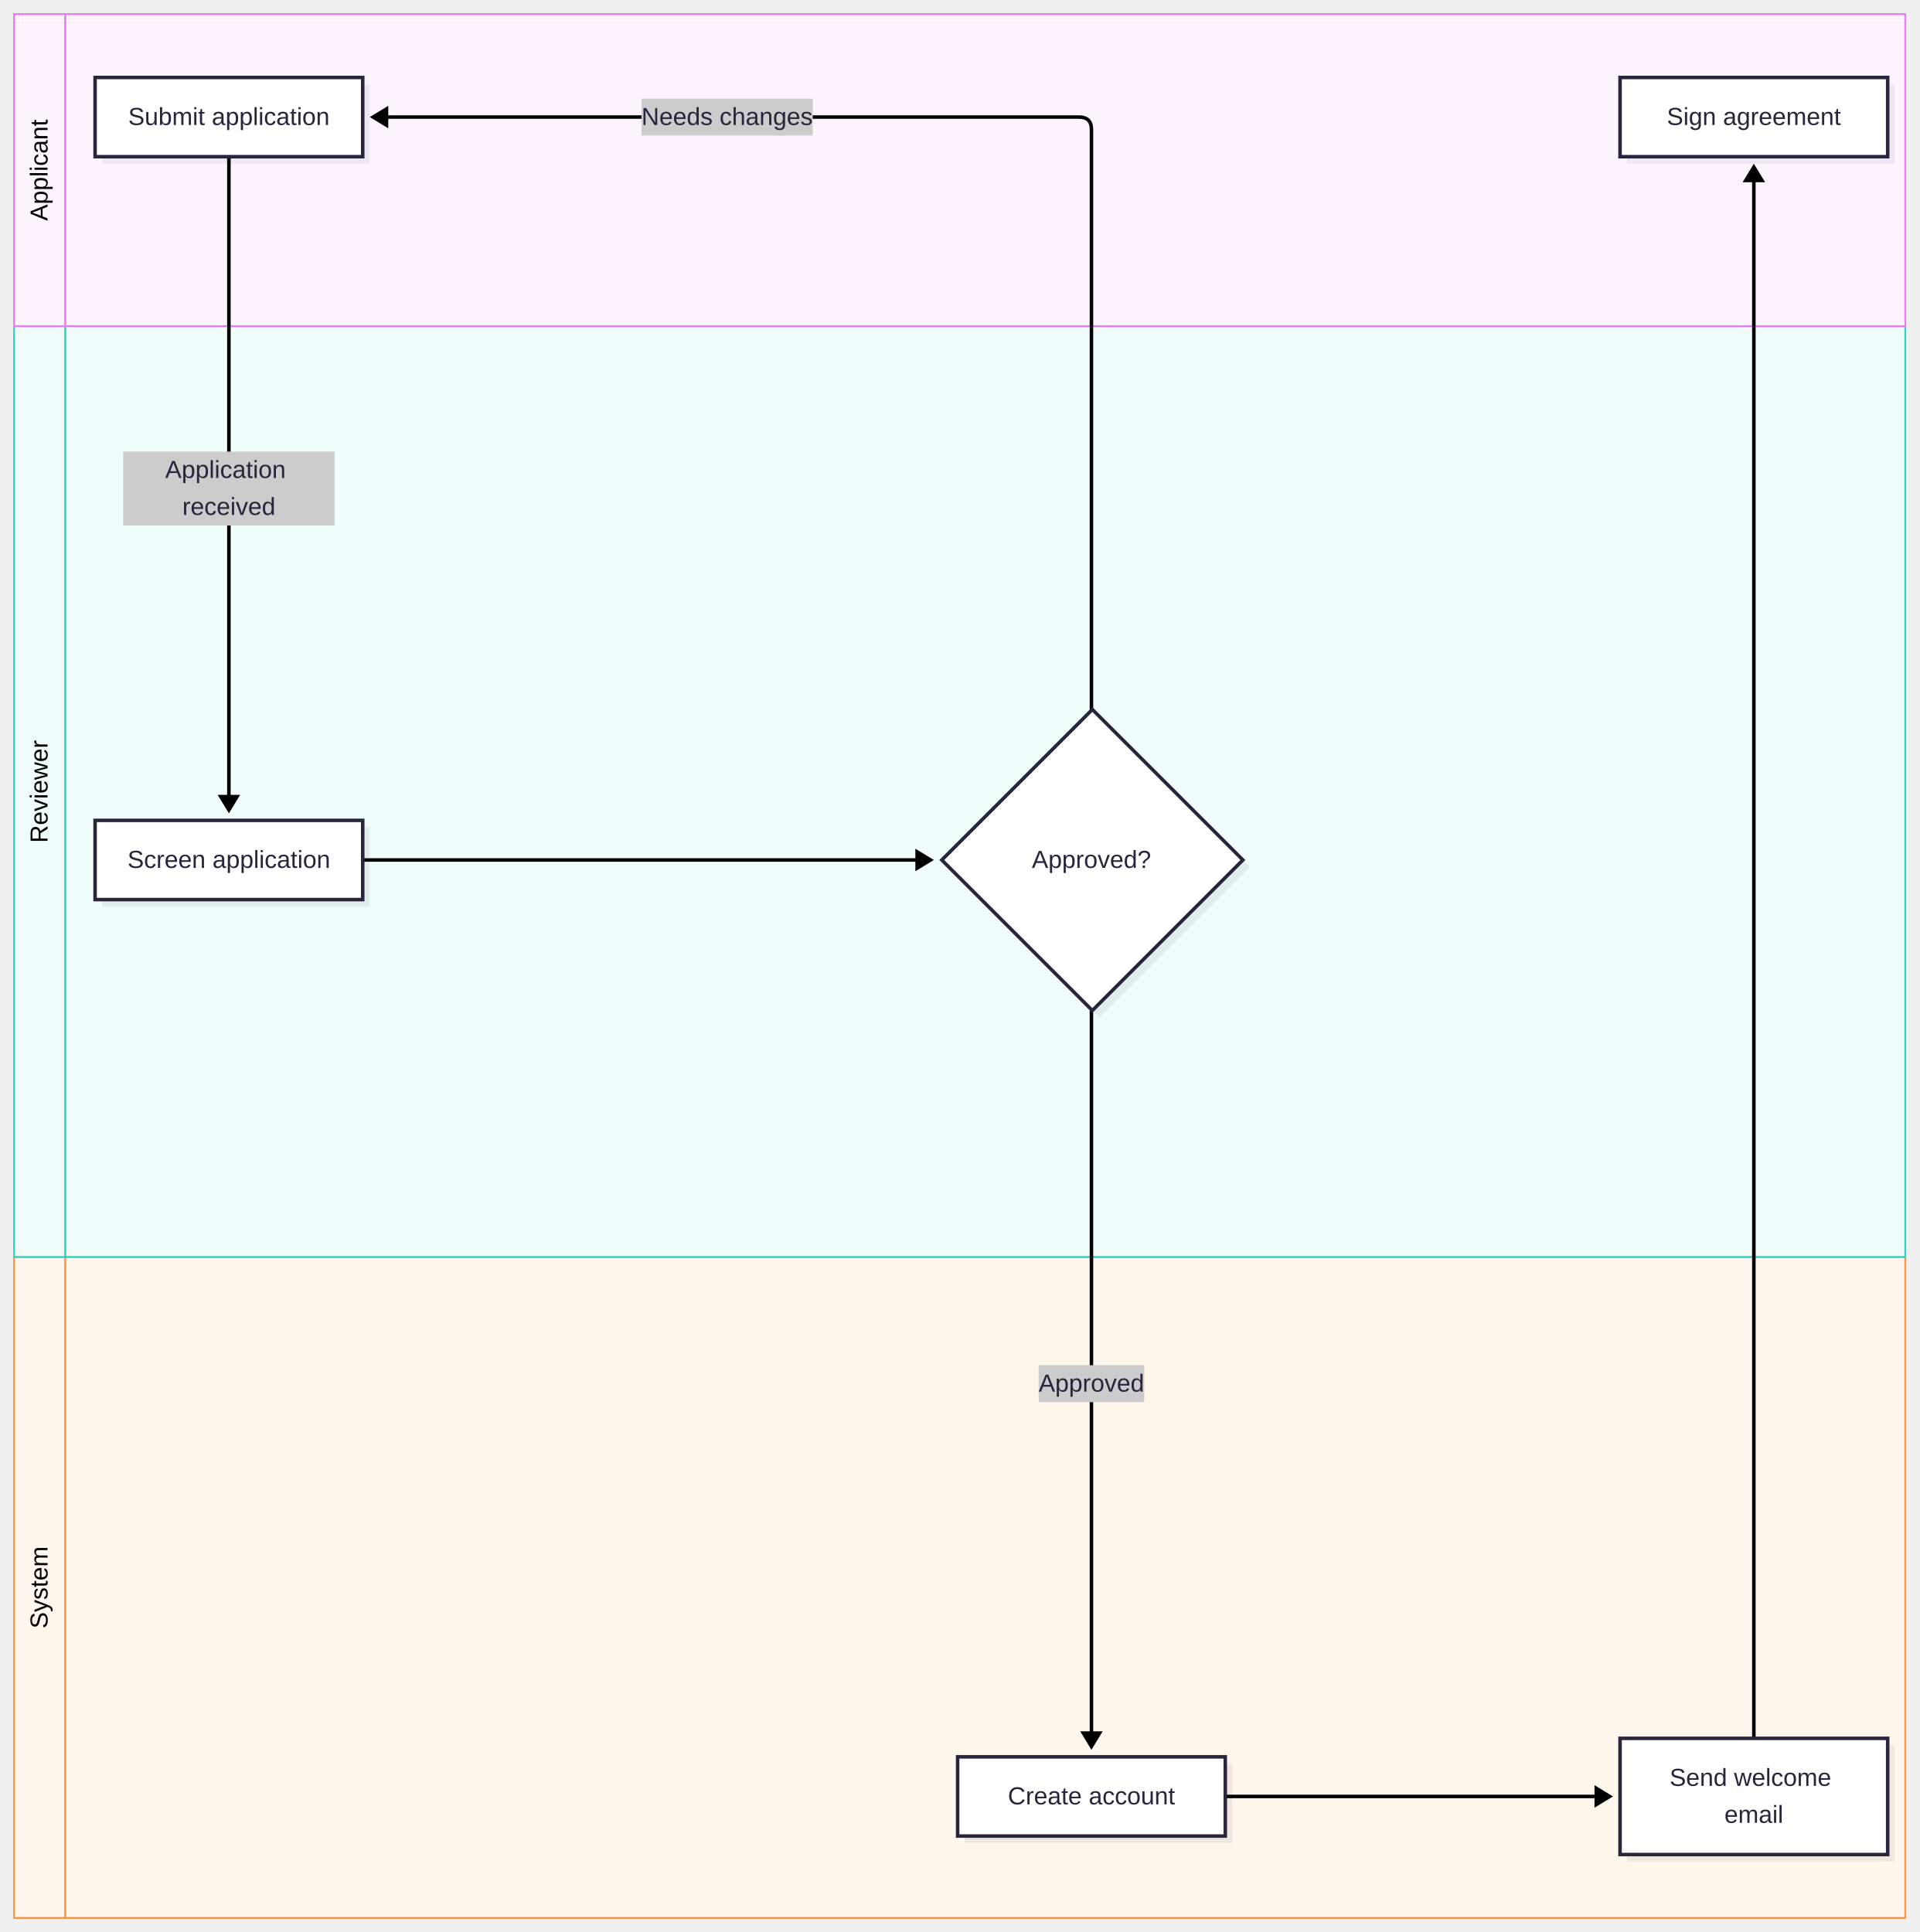
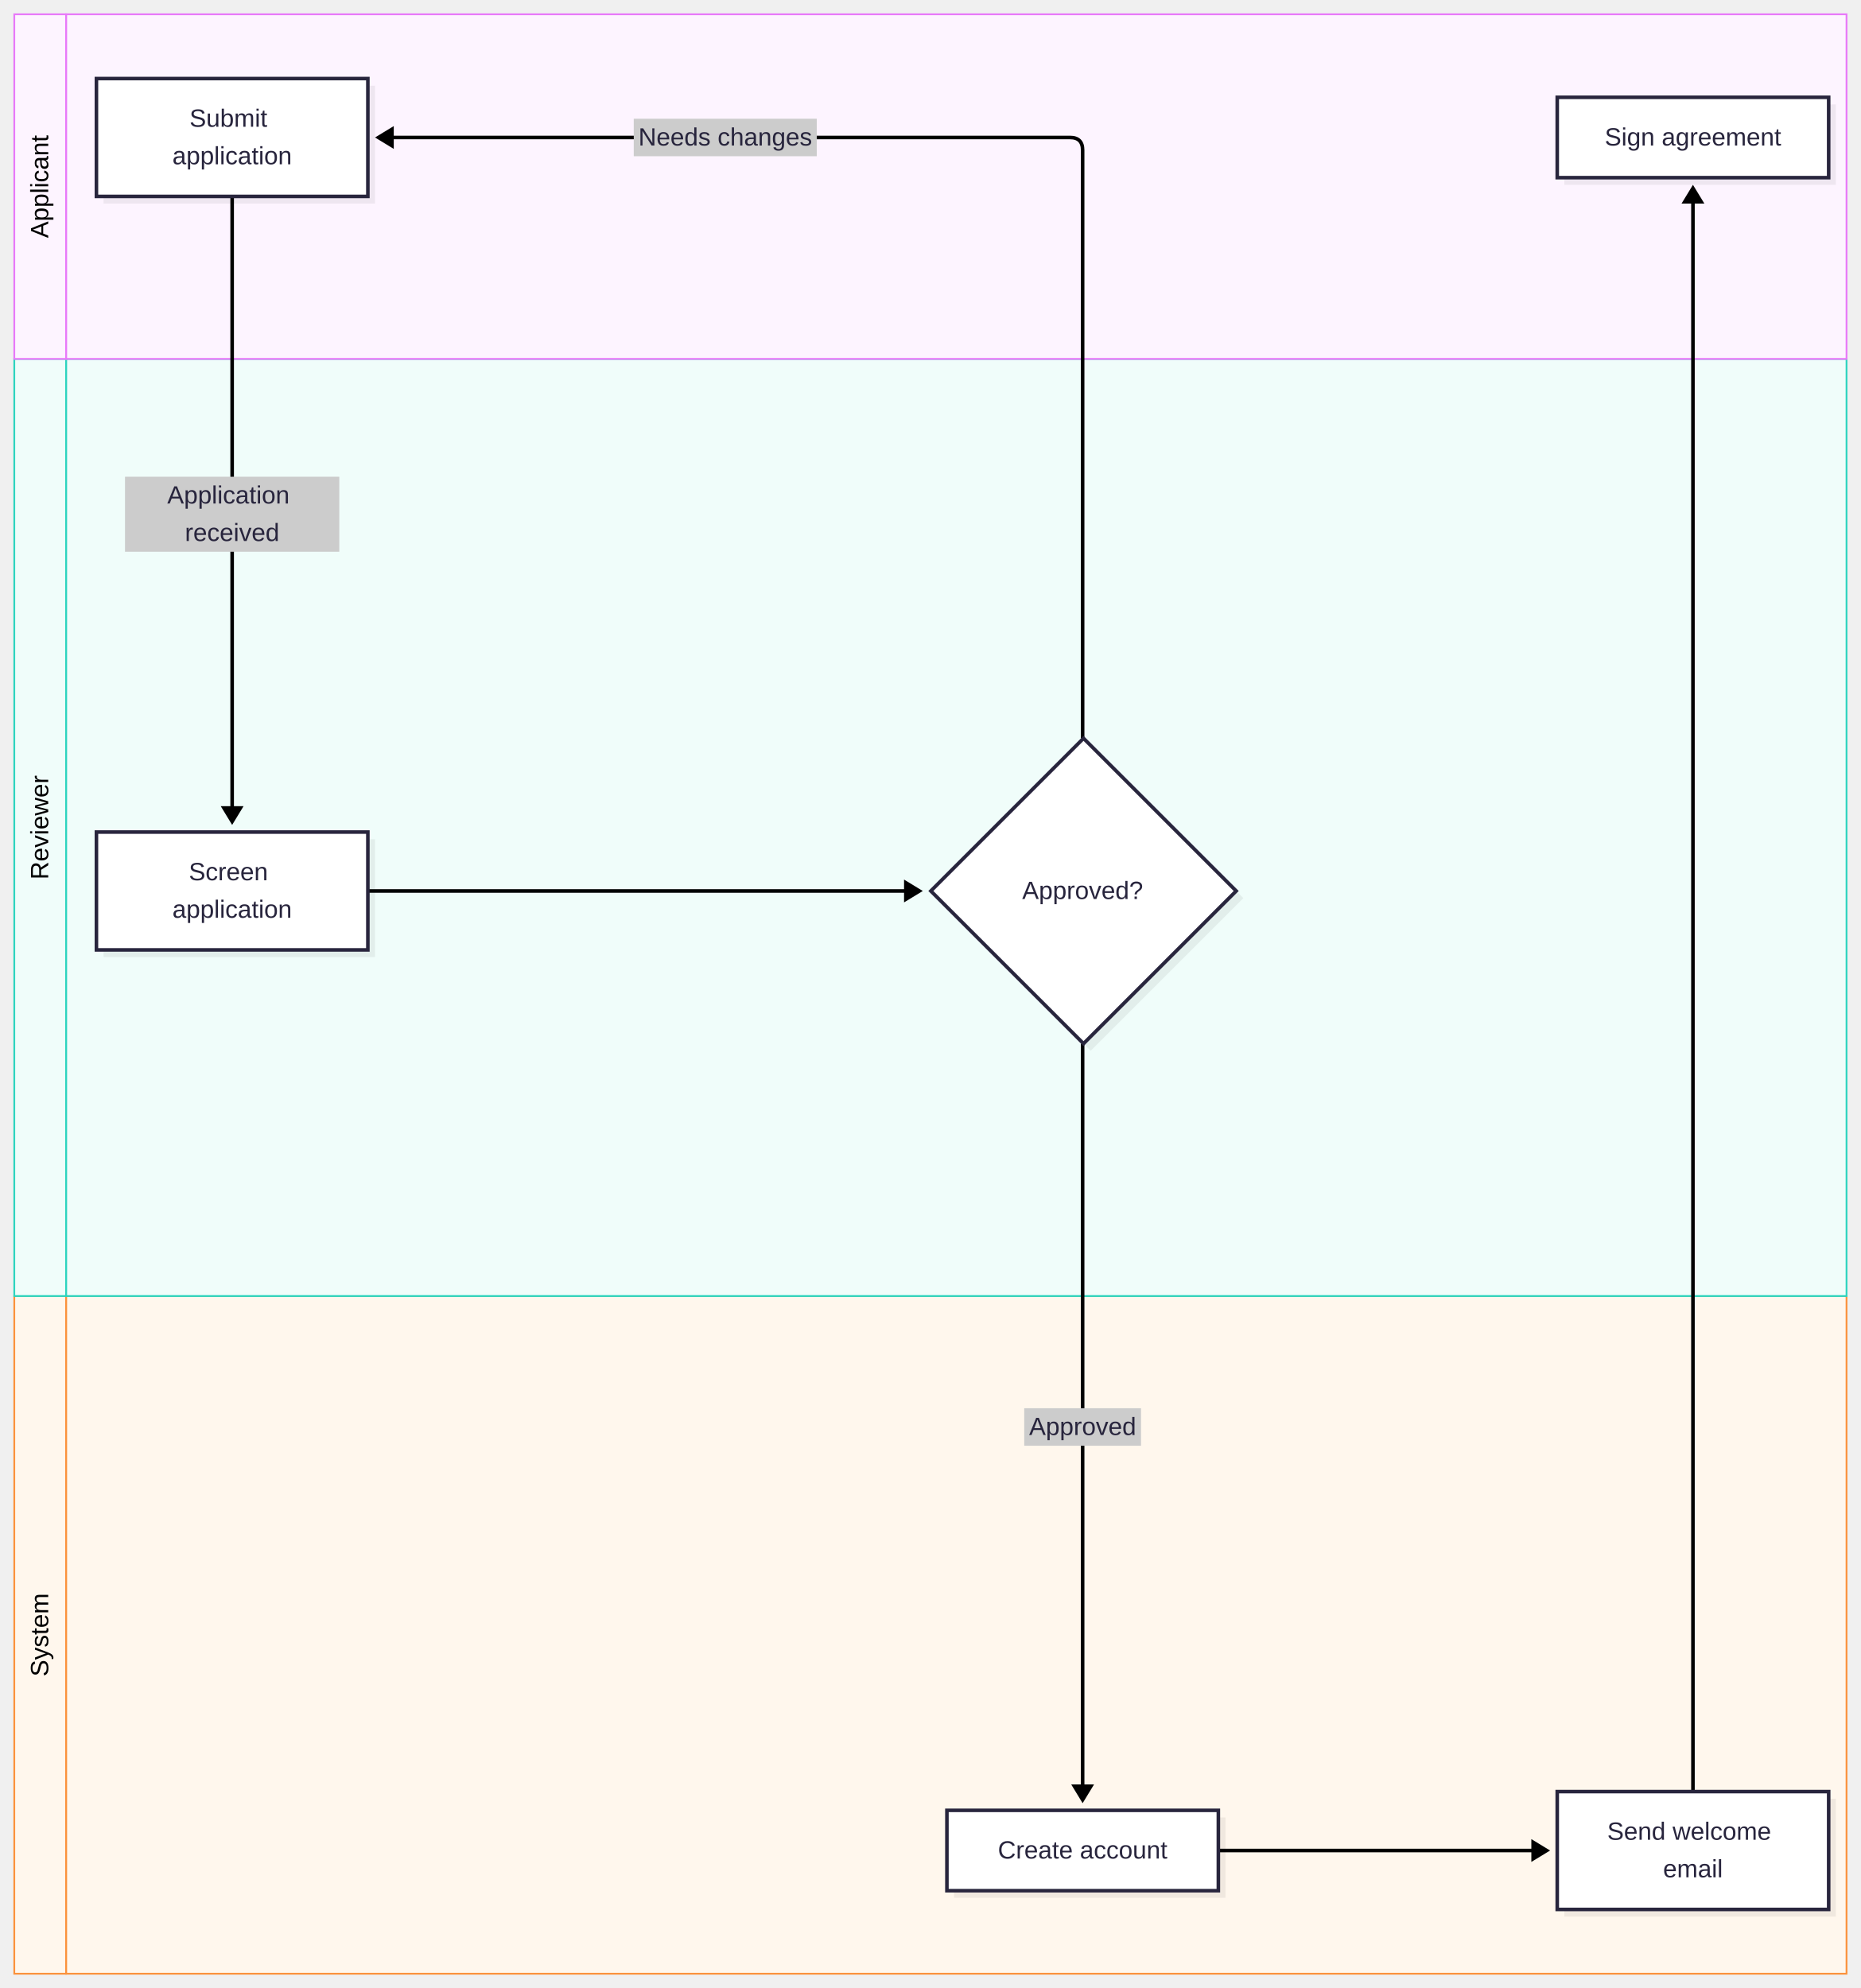
- <svg xmlns="http://www.w3.org/2000/svg" id="my-svg" width="100%" class="flowchart" style="max-width: 1090.059px; background-color: white;" viewBox="-94 -66.5 1090.059 1097.438" role="graphics-document document" aria-roledescription="swimlane">
+ <svg xmlns="http://www.w3.org/2000/svg" id="my-svg" width="100%" class="flowchart" style="max-width: 1042.029px; background-color: white;" viewBox="-94 -77 1042.029 1113.391" role="graphics-document document" aria-roledescription="swimlane">
  <style>#my-svg{font-family:"Recursive Variable", arial, sans-serif;font-size:16px;}#my-svg text{font-family:"Recursive Variable", arial, sans-serif;}</style>
  <g>
    <g class="clusters">
      <g id="System" class="cluster swimlane">
-         <rect class="swimlane-body" x="-57" y="647.484" width="1045.059" height="375.453" fill="#FFF7ED" stroke="#FB923C" stroke-width="1" />
-         <rect class="swimlane-title" x="-86" y="647.484" width="29" height="375.453" fill="#FFF7ED" stroke="#FB923C" stroke-width="1" />
-         <g transform="rotate(-90 -71.5 835.211)">
-           <text class="cluster-label swimlane-label" x="-71.5" y="839.711" text-anchor="middle" font-size="14" fill="#000000">System</text>
+         <rect class="swimlane-body" x="-57" y="648.848" width="997.029" height="379.543" fill="#FFF7ED" stroke="#FB923C" stroke-width="1" />
+         <rect class="swimlane-title" x="-86" y="648.848" width="29" height="379.543" fill="#FFF7ED" stroke="#FB923C" stroke-width="1" />
+         <g transform="rotate(-90 -71.5 838.619)">
+           <text class="cluster-label swimlane-label" x="-71.5" y="843.119" text-anchor="middle" font-size="14" fill="#000000">System</text>
        </g>
      </g>
      <g id="Reviewer" class="cluster swimlane">
-         <rect class="swimlane-body" x="-57" y="118.75" width="1045.059" height="528.734" fill="#F0FDFA" stroke="#2DD4BF" stroke-width="1" />
-         <rect class="swimlane-title" x="-86" y="118.75" width="29" height="528.734" fill="#F0FDFA" stroke="#2DD4BF" stroke-width="1" />
-         <g transform="rotate(-90 -71.5 383.117)">
-           <text class="cluster-label swimlane-label" x="-71.5" y="387.617" text-anchor="middle" font-size="14" fill="#000000">Reviewer</text>
+         <rect class="swimlane-body" x="-57" y="124" width="997.029" height="524.848" fill="#F0FDFA" stroke="#2DD4BF" stroke-width="1" />
+         <rect class="swimlane-title" x="-86" y="124" width="29" height="524.848" fill="#F0FDFA" stroke="#2DD4BF" stroke-width="1" />
+         <g transform="rotate(-90 -71.5 386.424)">
+           <text class="cluster-label swimlane-label" x="-71.5" y="390.924" text-anchor="middle" font-size="14" fill="#000000">Reviewer</text>
        </g>
      </g>
      <g id="Applicant" class="cluster swimlane">
-         <rect class="swimlane-body" x="-57" y="-58.5" width="1045.059" height="177.25" fill="#FDF4FF" stroke="#E879F9" stroke-width="1" />
-         <rect class="swimlane-title" x="-86" y="-58.5" width="29" height="177.25" fill="#FDF4FF" stroke="#E879F9" stroke-width="1" />
-         <g transform="rotate(-90 -71.5 30.125)">
-           <text class="cluster-label swimlane-label" x="-71.5" y="34.625" text-anchor="middle" font-size="14" fill="#000000">Applicant</text>
+         <rect class="swimlane-body" x="-57" y="-69" width="997.029" height="193" fill="#FDF4FF" stroke="#E879F9" stroke-width="1" />
+         <rect class="swimlane-title" x="-86" y="-69" width="29" height="193" fill="#FDF4FF" stroke="#E879F9" stroke-width="1" />
+         <g transform="rotate(-90 -71.5 27.5)">
+           <text class="cluster-label swimlane-label" x="-71.5" y="32" text-anchor="middle" font-size="14" fill="#000000">Applicant</text>
        </g>
      </g>
    </g>
    <g class="edgePaths">
      <g id="L-apply-screen-0" class="edgePath">
-         <path class="flowchart-link LS-apply LE-screen" d="M36,22.5L36,395.5" fill="none" stroke="#000000" stroke-width="2" stroke-dasharray="0 0 369 4" />
-         <path class="marker" d="M42.391,385L36,395.5L29.609,385Z" fill="#000000" stroke="#000000" stroke-width="0" />
+         <path class="flowchart-link LS-apply LE-screen" d="M36,33L36,385" fill="none" stroke="#000000" stroke-width="2" stroke-dasharray="0 0 348 4" />
+         <path class="marker" d="M42.391,374.5L36,385L29.609,374.5Z" fill="#000000" stroke="#000000" stroke-width="0" />
      </g>
      <g id="L-screen-decide-1" class="edgePath">
-         <path class="flowchart-link LS-screen LE-decide" d="M112,422L436.364,422" fill="none" stroke="#000000" stroke-width="2" stroke-dasharray="0 0 320.364 4" />
-         <path class="marker" d="M425.864,415.609L436.364,422L425.864,428.391Z" fill="#000000" stroke="#000000" stroke-width="0" />
+         <path class="flowchart-link LS-screen LE-decide" d="M112,422L422.757,422" fill="none" stroke="#000000" stroke-width="2" stroke-dasharray="0 0 306.757 4" />
+         <path class="marker" d="M412.257,415.609L422.757,422L412.257,428.391Z" fill="#000000" stroke="#000000" stroke-width="0" />
      </g>
      <g id="L-decide-create-2" class="edgePath">
-         <path class="flowchart-link LS-decide LE-create" d="M525.864,507.5L525.864,927.438" fill="none" stroke="#000000" stroke-width="2" stroke-dasharray="0 0 415.938 4" />
-         <path class="marker" d="M532.255,916.938L525.864,927.438L519.473,916.938Z" fill="#000000" stroke="#000000" stroke-width="0" />
+         <path class="flowchart-link LS-decide LE-create" d="M512.257,507.5L512.257,932.891" fill="none" stroke="#000000" stroke-width="2" stroke-dasharray="0 0 421.391 4" />
+         <path class="marker" d="M518.648,922.391L512.257,932.891L505.865,922.391Z" fill="#000000" stroke="#000000" stroke-width="0" />
      </g>
      <g id="L-create-notify-3" class="edgePath">
-         <path class="flowchart-link LS-create LE-notify" d="M601.864,953.938L822.059,953.938" fill="none" stroke="#000000" stroke-width="2" stroke-dasharray="0 0 216.195 4" />
-         <path class="marker" d="M811.559,947.546L822.059,953.938L811.559,960.329Z" fill="#000000" stroke="#000000" stroke-width="0" />
+         <path class="flowchart-link LS-create LE-notify" d="M588.257,959.391L774.029,959.391" fill="none" stroke="#000000" stroke-width="2" stroke-dasharray="0 0 181.772 4" />
+         <path class="marker" d="M763.529,952.999L774.029,959.391L763.529,965.782Z" fill="#000000" stroke="#000000" stroke-width="0" />
      </g>
      <g id="L-notify-sign-4" class="edgePath">
-         <path class="flowchart-link LS-notify LE-sign" d="M902.059,920.938L902.059,26.5" fill="none" stroke="#000000" stroke-width="2" stroke-dasharray="0 0 890.438 4" />
-         <path class="marker" d="M895.668,37L902.059,26.5L908.451,37Z" fill="#000000" stroke="#000000" stroke-width="0" />
+         <path class="flowchart-link LS-notify LE-sign" d="M854.029,926.391L854.029,26.5" fill="none" stroke="#000000" stroke-width="2" stroke-dasharray="0 0 895.891 4" />
+         <path class="marker" d="M847.638,37L854.029,26.5L860.42,37Z" fill="#000000" stroke="#000000" stroke-width="0" />
      </g>
      <g id="L-decide-apply-5" class="edgePath">
-         <path class="flowchart-link LS-decide LE-apply" d="M525.864,336.5L525.864,7.071C525.864,2.357,523.507,0,518.793,0L116,0" fill="none" stroke="#000000" stroke-width="2" stroke-dasharray="0 0 739.7 4" />
+         <path class="flowchart-link LS-decide LE-apply" d="M512.257,336.5L512.257,7.071C512.257,2.357,509.9,0,505.186,0L116,0" fill="none" stroke="#000000" stroke-width="2" stroke-dasharray="0 0 726.093 4" />
        <path class="marker" d="M126.5,6.391L116,0L126.5,-6.391Z" fill="#000000" stroke="#000000" stroke-width="0" />
      </g>
    </g>
    <g class="edgeLabels">
      <g class="edgeLabel">
        <rect x="36" y="211" width="0.1" height="0.1" fill="hsl(-120, 0%, 80%)" stroke="none" opacity="0.5" />
        <rect x="-24" y="190" width="120" height="42" fill="hsl(-120, 0%, 80%)" stroke="none" />
        <g class="label">
-           <text class="" x="34.055" y="205" text-anchor="middle" font-size="14" fill="#28253D">Application</text>
+           <text class="" x="33.9" y="205" text-anchor="middle" font-size="14" fill="#28253D">Application</text>
          <text class="" x="36" y="226" text-anchor="middle" font-size="14" fill="#28253D">received</text>
        </g>
      </g>
      <g class="edgeLabel">
-         <rect x="525.864" y="719.469" width="0.1" height="0.1" fill="hsl(-120, 0%, 80%)" stroke="none" opacity="0.5" />
-         <rect x="495.895" y="708.969" width="59.938" height="21" fill="hsl(-120, 0%, 80%)" stroke="none" />
-         <text x="525.864" y="723.969" text-anchor="middle" font-size="14" fill="#28253D">Approved</text>
+         <rect x="512.257" y="722.195" width="0.1" height="0.1" fill="hsl(-120, 0%, 80%)" stroke="none" opacity="0.5" />
+         <rect x="479.561" y="711.695" width="65.391" height="21" fill="hsl(-120, 0%, 80%)" stroke="none" />
+         <text x="512.257" y="726.695" text-anchor="middle" font-size="14" fill="#28253D">Approved</text>
      </g>
      <g class="edgeLabel">
-         <rect x="318.932" y="0" width="0.1" height="0.1" fill="hsl(-120, 0%, 80%)" stroke="none" opacity="0.5" />
-         <rect x="270.284" y="-10.5" width="97.297" height="21" fill="hsl(-120, 0%, 80%)" stroke="none" />
-         <text x="318.932" y="4.5" text-anchor="middle" font-size="14" fill="#28253D">Needs changes</text>
+         <rect x="312.128" y="0" width="0.1" height="0.1" fill="hsl(-120, 0%, 80%)" stroke="none" opacity="0.5" />
+         <rect x="260.886" y="-10.5" width="102.484" height="21" fill="hsl(-120, 0%, 80%)" stroke="none" />
+         <text x="312.128" y="4.5" text-anchor="middle" font-size="14" fill="#28253D">Needs changes</text>
      </g>
    </g>
    <g class="nodes">
      <g id="flowchart-apply-0" class="node default">
-         <rect class="drop-shadow" x="-36" y="-18.5" width="152" height="45" fill="#000000" stroke="none" opacity="0.06" />
-         <rect class="basic label-container" x="-40" y="-22.5" width="152" height="45" fill="#ffffff" stroke="#28253D" stroke-width="2" />
-         <text class="nodeLabel" x="36" y="4.5" text-anchor="middle" font-size="14" fill="#28253D">Submit application</text>
+         <rect class="drop-shadow" x="-36" y="-29" width="152" height="66" fill="#000000" stroke="none" opacity="0.06" />
+         <rect class="basic label-container" x="-40" y="-33" width="152" height="66" fill="#ffffff" stroke="#28253D" stroke-width="2" />
+         <g class="label">
+           <text class="nodeLabel" x="33.9" y="-6" text-anchor="middle" font-size="14" fill="#28253D">Submit</text>
+           <text class="nodeLabel" x="36" y="15" text-anchor="middle" font-size="14" fill="#28253D">application</text>
+         </g>
      </g>
      <g id="flowchart-sign-1" class="node default">
-         <rect class="drop-shadow" x="830.059" y="-18.5" width="152" height="45" fill="#000000" stroke="none" opacity="0.06" />
-         <rect class="basic label-container" x="826.059" y="-22.5" width="152" height="45" fill="#ffffff" stroke="#28253D" stroke-width="2" />
-         <text class="nodeLabel" x="902.059" y="4.5" text-anchor="middle" font-size="14" fill="#28253D">Sign agreement</text>
+         <rect class="drop-shadow" x="782.029" y="-18.5" width="152" height="45" fill="#000000" stroke="none" opacity="0.06" />
+         <rect class="basic label-container" x="778.029" y="-22.5" width="152" height="45" fill="#ffffff" stroke="#28253D" stroke-width="2" />
+         <text class="nodeLabel" x="854.029" y="4.5" text-anchor="middle" font-size="14" fill="#28253D">Sign agreement</text>
      </g>
      <g id="flowchart-screen-2" class="node default">
-         <rect class="drop-shadow" x="-36" y="403.5" width="152" height="45" fill="#000000" stroke="none" opacity="0.06" />
-         <rect class="basic label-container" x="-40" y="399.5" width="152" height="45" fill="#ffffff" stroke="#28253D" stroke-width="2" />
-         <text class="nodeLabel" x="36" y="426.5" text-anchor="middle" font-size="14" fill="#28253D">Screen application</text>
+         <rect class="drop-shadow" x="-36" y="393" width="152" height="66" fill="#000000" stroke="none" opacity="0.06" />
+         <rect class="basic label-container" x="-40" y="389" width="152" height="66" fill="#ffffff" stroke="#28253D" stroke-width="2" />
+         <g class="label">
+           <text class="nodeLabel" x="33.9" y="416" text-anchor="middle" font-size="14" fill="#28253D">Screen</text>
+           <text class="nodeLabel" x="36" y="437" text-anchor="middle" font-size="14" fill="#28253D">application</text>
+         </g>
      </g>
      <g id="flowchart-decide-3" class="node default">
-         <path class="drop-shadow" d="M530.364,340.5L615.864,426L530.364,511.5L444.864,426Z" fill="#000000" stroke="none" opacity="0.06" />
-         <path class="label-container" d="M526.364,336.5L611.864,422L526.364,507.5L440.864,422Z" fill="#ffffff" stroke="#28253D" stroke-width="2" />
-         <text class="nodeLabel" x="525.864" y="426.5" text-anchor="middle" font-size="14" fill="#28253D">Approved?</text>
+         <path class="drop-shadow" d="M516.757,340.5L602.257,426L516.757,511.5L431.257,426Z" fill="#000000" stroke="none" opacity="0.06" />
+         <path class="label-container" d="M512.757,336.5L598.257,422L512.757,507.5L427.257,422Z" fill="#ffffff" stroke="#28253D" stroke-width="2" />
+         <text class="nodeLabel" x="512.257" y="426.5" text-anchor="middle" font-size="14" fill="#28253D">Approved?</text>
      </g>
      <g id="flowchart-create-4" class="node default">
-         <rect class="drop-shadow" x="453.864" y="935.438" width="152" height="45" fill="#000000" stroke="none" opacity="0.06" />
-         <rect class="basic label-container" x="449.864" y="931.438" width="152" height="45" fill="#ffffff" stroke="#28253D" stroke-width="2" />
-         <text class="nodeLabel" x="525.864" y="958.438" text-anchor="middle" font-size="14" fill="#28253D">Create account</text>
+         <rect class="drop-shadow" x="440.257" y="940.891" width="152" height="45" fill="#000000" stroke="none" opacity="0.06" />
+         <rect class="basic label-container" x="436.257" y="936.891" width="152" height="45" fill="#ffffff" stroke="#28253D" stroke-width="2" />
+         <text class="nodeLabel" x="512.257" y="963.891" text-anchor="middle" font-size="14" fill="#28253D">Create account</text>
      </g>
      <g id="flowchart-notify-5" class="node default">
-         <rect class="drop-shadow" x="830.059" y="924.938" width="152" height="66" fill="#000000" stroke="none" opacity="0.06" />
-         <rect class="basic label-container" x="826.059" y="920.938" width="152" height="66" fill="#ffffff" stroke="#28253D" stroke-width="2" />
+         <rect class="drop-shadow" x="782.029" y="930.391" width="152" height="66" fill="#000000" stroke="none" opacity="0.06" />
+         <rect class="basic label-container" x="778.029" y="926.391" width="152" height="66" fill="#ffffff" stroke="#28253D" stroke-width="2" />
        <g class="label">
-           <text class="nodeLabel" x="900.115" y="947.938" text-anchor="middle" font-size="14" fill="#28253D">Send welcome</text>
-           <text class="nodeLabel" x="902.059" y="968.938" text-anchor="middle" font-size="14" fill="#28253D">email</text>
+           <text class="nodeLabel" x="851.929" y="953.391" text-anchor="middle" font-size="14" fill="#28253D">Send welcome</text>
+           <text class="nodeLabel" x="854.029" y="974.391" text-anchor="middle" font-size="14" fill="#28253D">email</text>
        </g>
      </g>
    </g>
  </g>
</svg>
